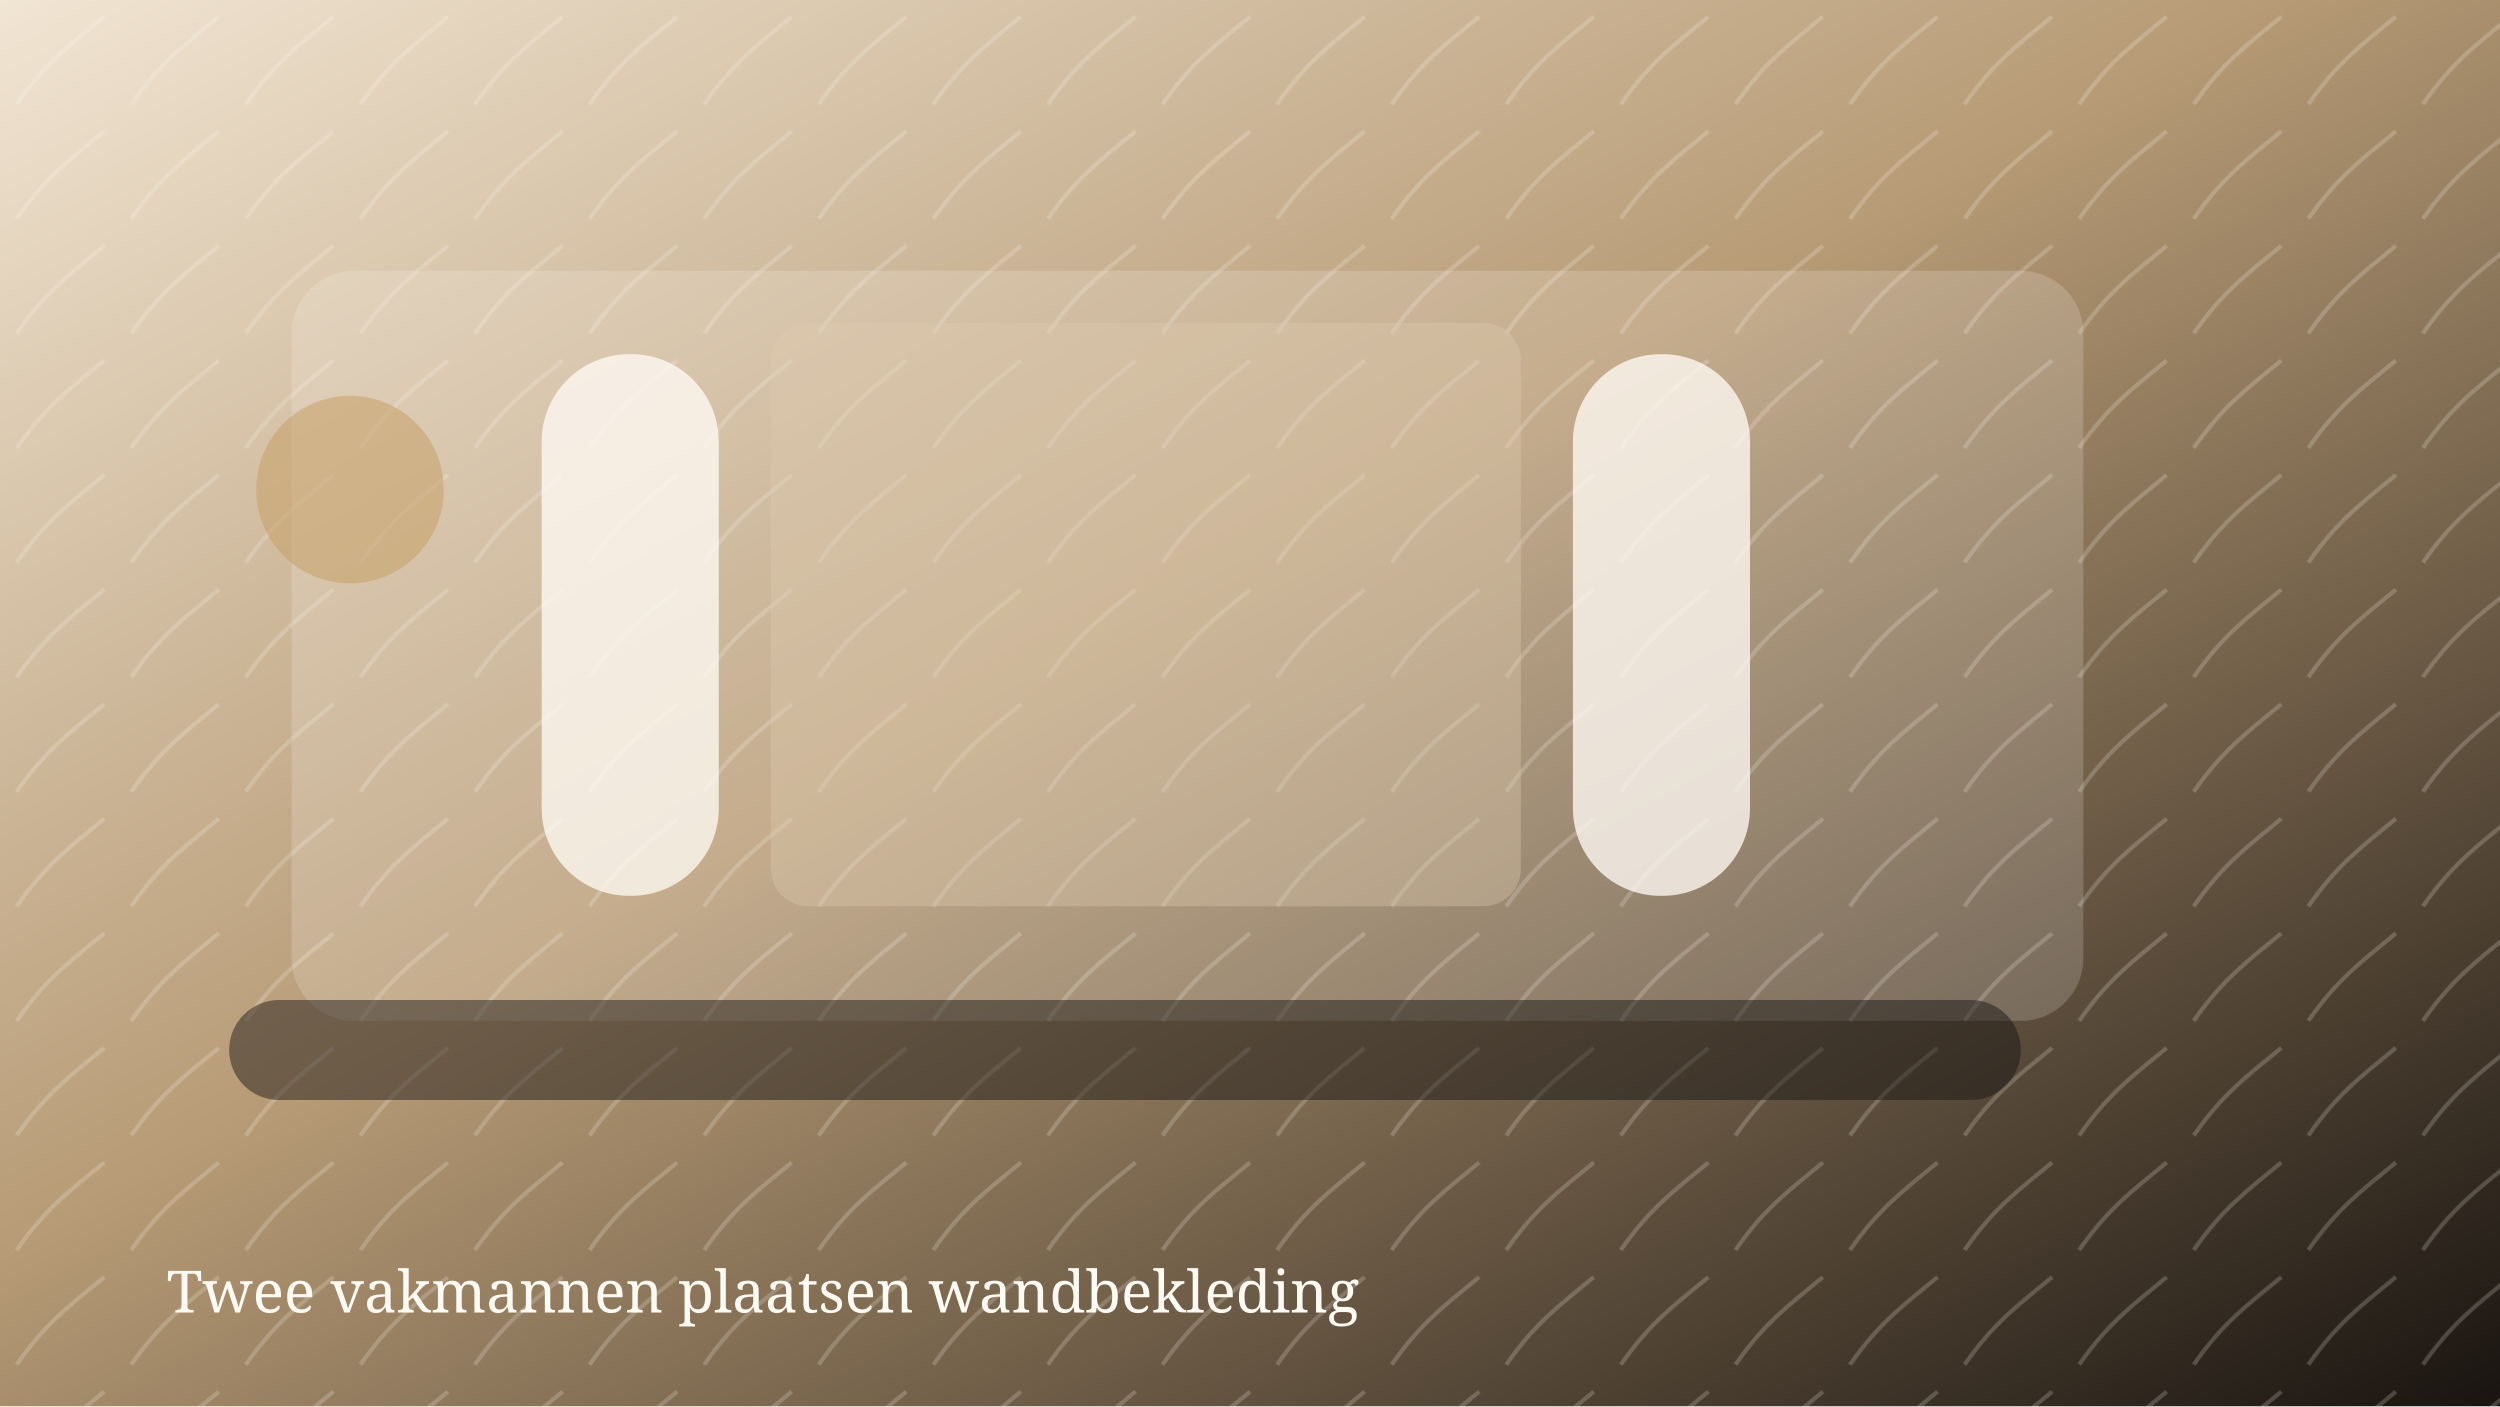
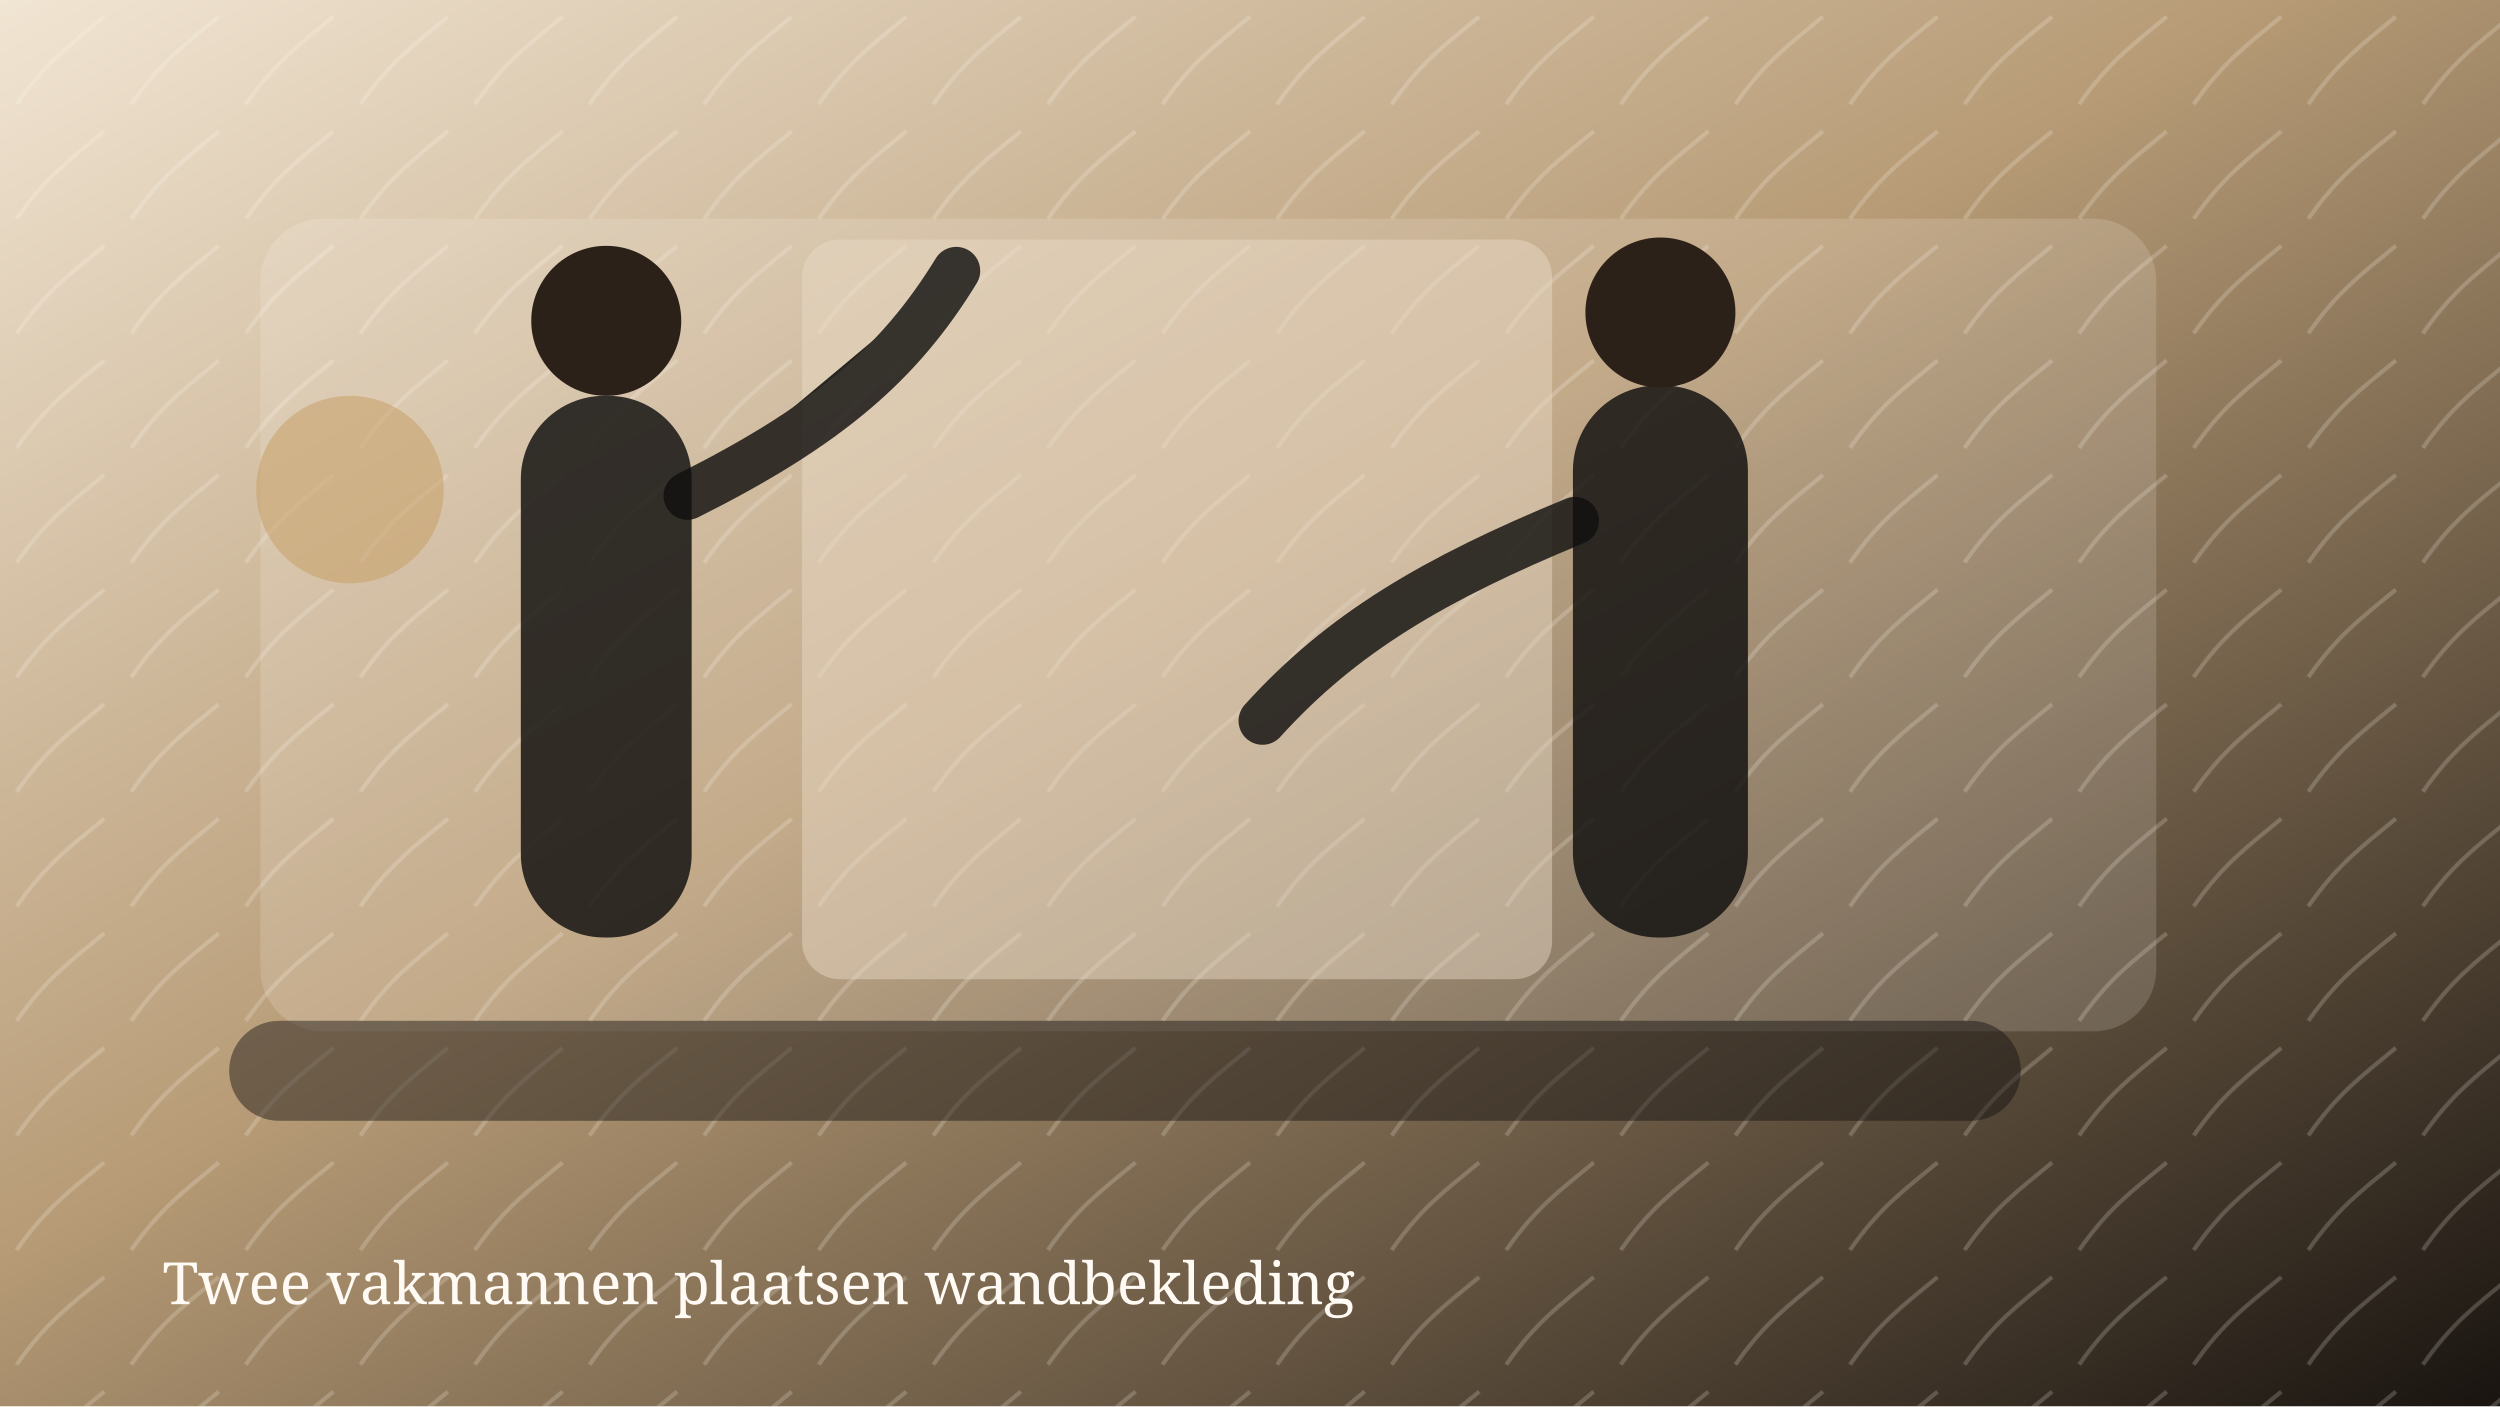
- <svg xmlns="http://www.w3.org/2000/svg" viewBox="0 0 1200 675">
+ <svg xmlns="http://www.w3.org/2000/svg" viewBox="0 0 1200 675" role="img" aria-labelledby="title desc">
  <defs>
    <linearGradient id="g" x1="0" y1="0" x2="1" y2="1">
      <stop stop-color="#f1e5d3" />
      <stop offset=".45" stop-color="#b79b76" />
      <stop offset="1" stop-color="#191410" />
    </linearGradient>
    <pattern id="p" width="55" height="55" patternUnits="userSpaceOnUse">
      <path d="M8 50C22 30 33 22 50 8" fill="none" stroke="#fffaf3" stroke-opacity=".2" stroke-width="2" />
    </pattern>
  </defs>
  <rect width="1200" height="675" fill="url(#g)" />
  <rect width="1200" height="675" fill="url(#p)" />
-   <rect x="140" y="130" width="860" height="360" rx="30" fill="#fffaf3" opacity=".18" />
-   <rect x="260" y="170" width="85" height="260" rx="42" fill="#fffaf3" opacity=".78" />
-   <rect x="755" y="170" width="85" height="260" rx="42" fill="#fffaf3" opacity=".78" />
-   <rect x="370" y="155" width="360" height="280" rx="18" fill="#dfcbb0" opacity=".36" />
-   <rect x="110" y="480" width="860" height="48" rx="24" fill="#11100f" opacity=".45" />
+   <rect x="125" y="105" width="910" height="390" rx="30" fill="#fffaf3" opacity=".16" />
+   <rect x="385" y="115" width="360" height="355" rx="18" fill="#eadcc7" opacity=".45" />
+   <rect x="250" y="190" width="82" height="260" rx="40" fill="#11100f" opacity=".83" />
+   <circle cx="291" cy="154" r="36" fill="#2b2119" />
+   <path d="M330 238c68-34 102-64 129-108" stroke="#11100f" stroke-width="23" stroke-linecap="round" opacity=".82" />
+   <rect x="755" y="185" width="84" height="265" rx="41" fill="#11100f" opacity=".83" />
+   <circle cx="797" cy="150" r="36" fill="#2b2119" />
+   <path d="M756 250c-68 28-112 54-150 96" stroke="#11100f" stroke-width="23" stroke-linecap="round" opacity=".82" />
+   <rect x="110" y="490" width="860" height="48" rx="24" fill="#11100f" opacity=".45" />
  <circle cx="168" cy="235" r="45" fill="#c8a26b" opacity=".58" />
-   <text x="80" y="630" fill="#fffaf3" font-family="Georgia,serif" font-size="28">Twee vakmannen plaatsen wandbekleding</text>
+   <text x="78" y="626" fill="#fffaf3" font-family="Georgia,serif" font-size="28">Twee vakmannen plaatsen wandbekleding</text>
</svg>
